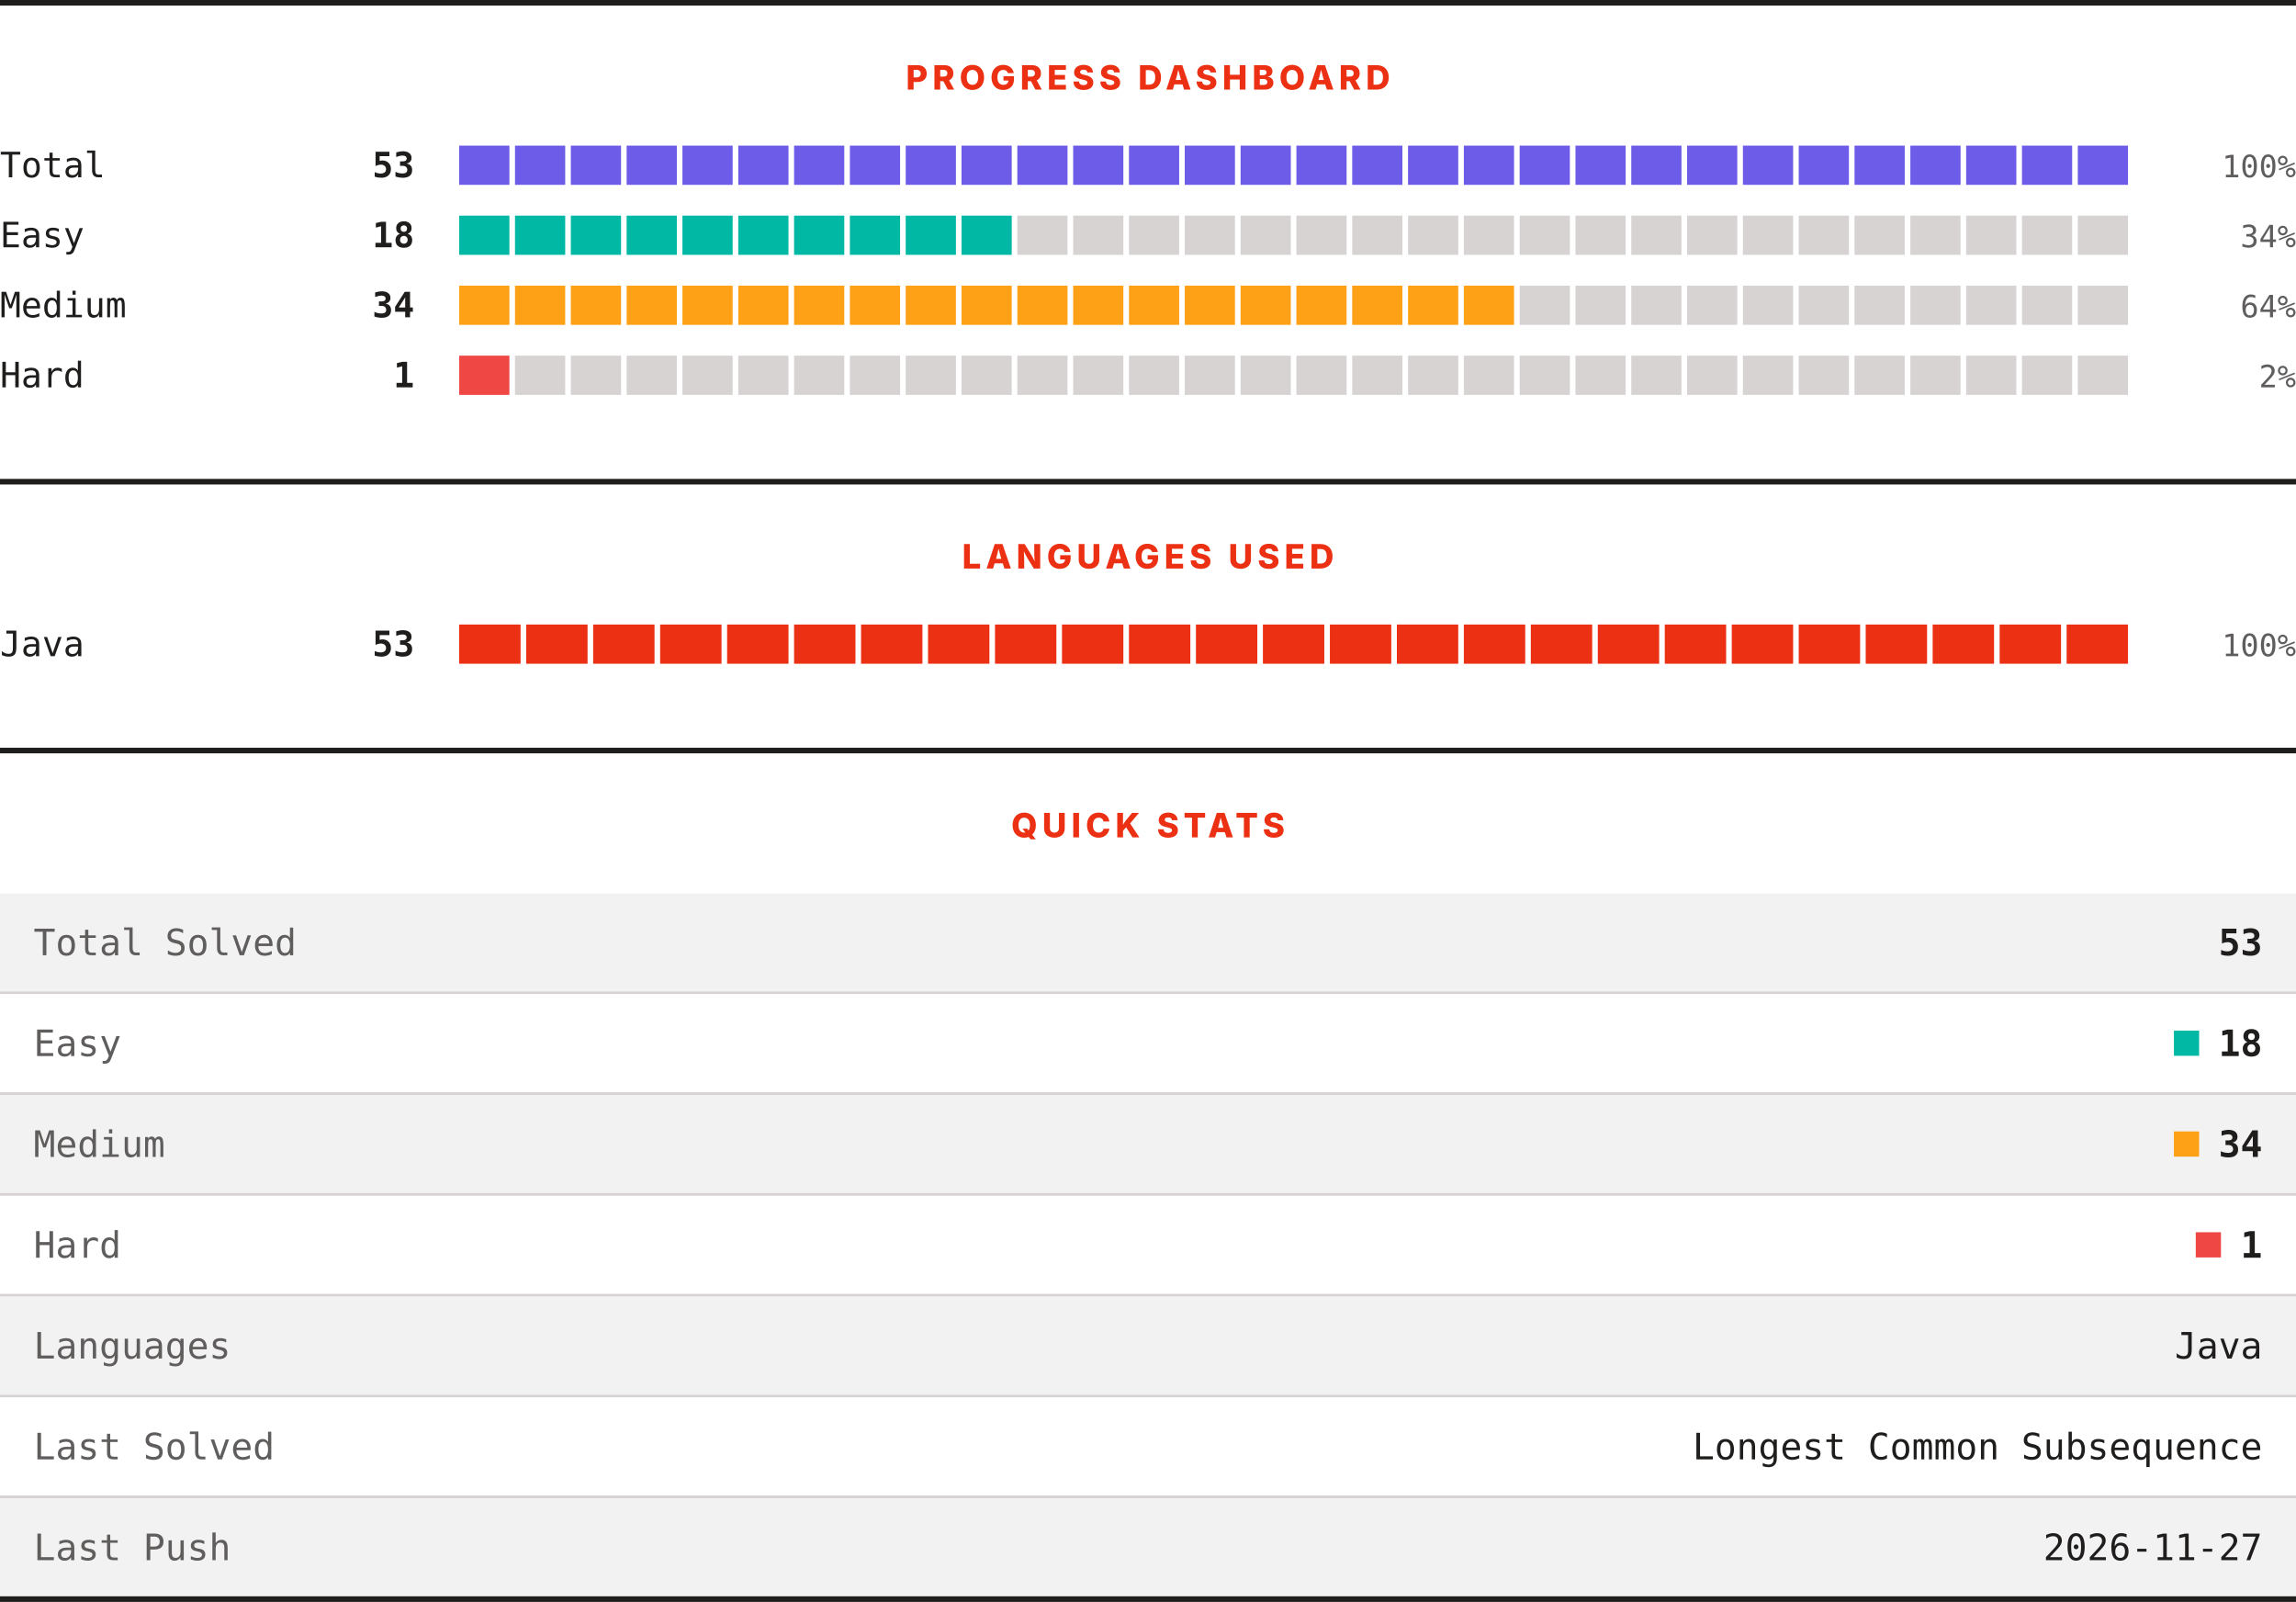
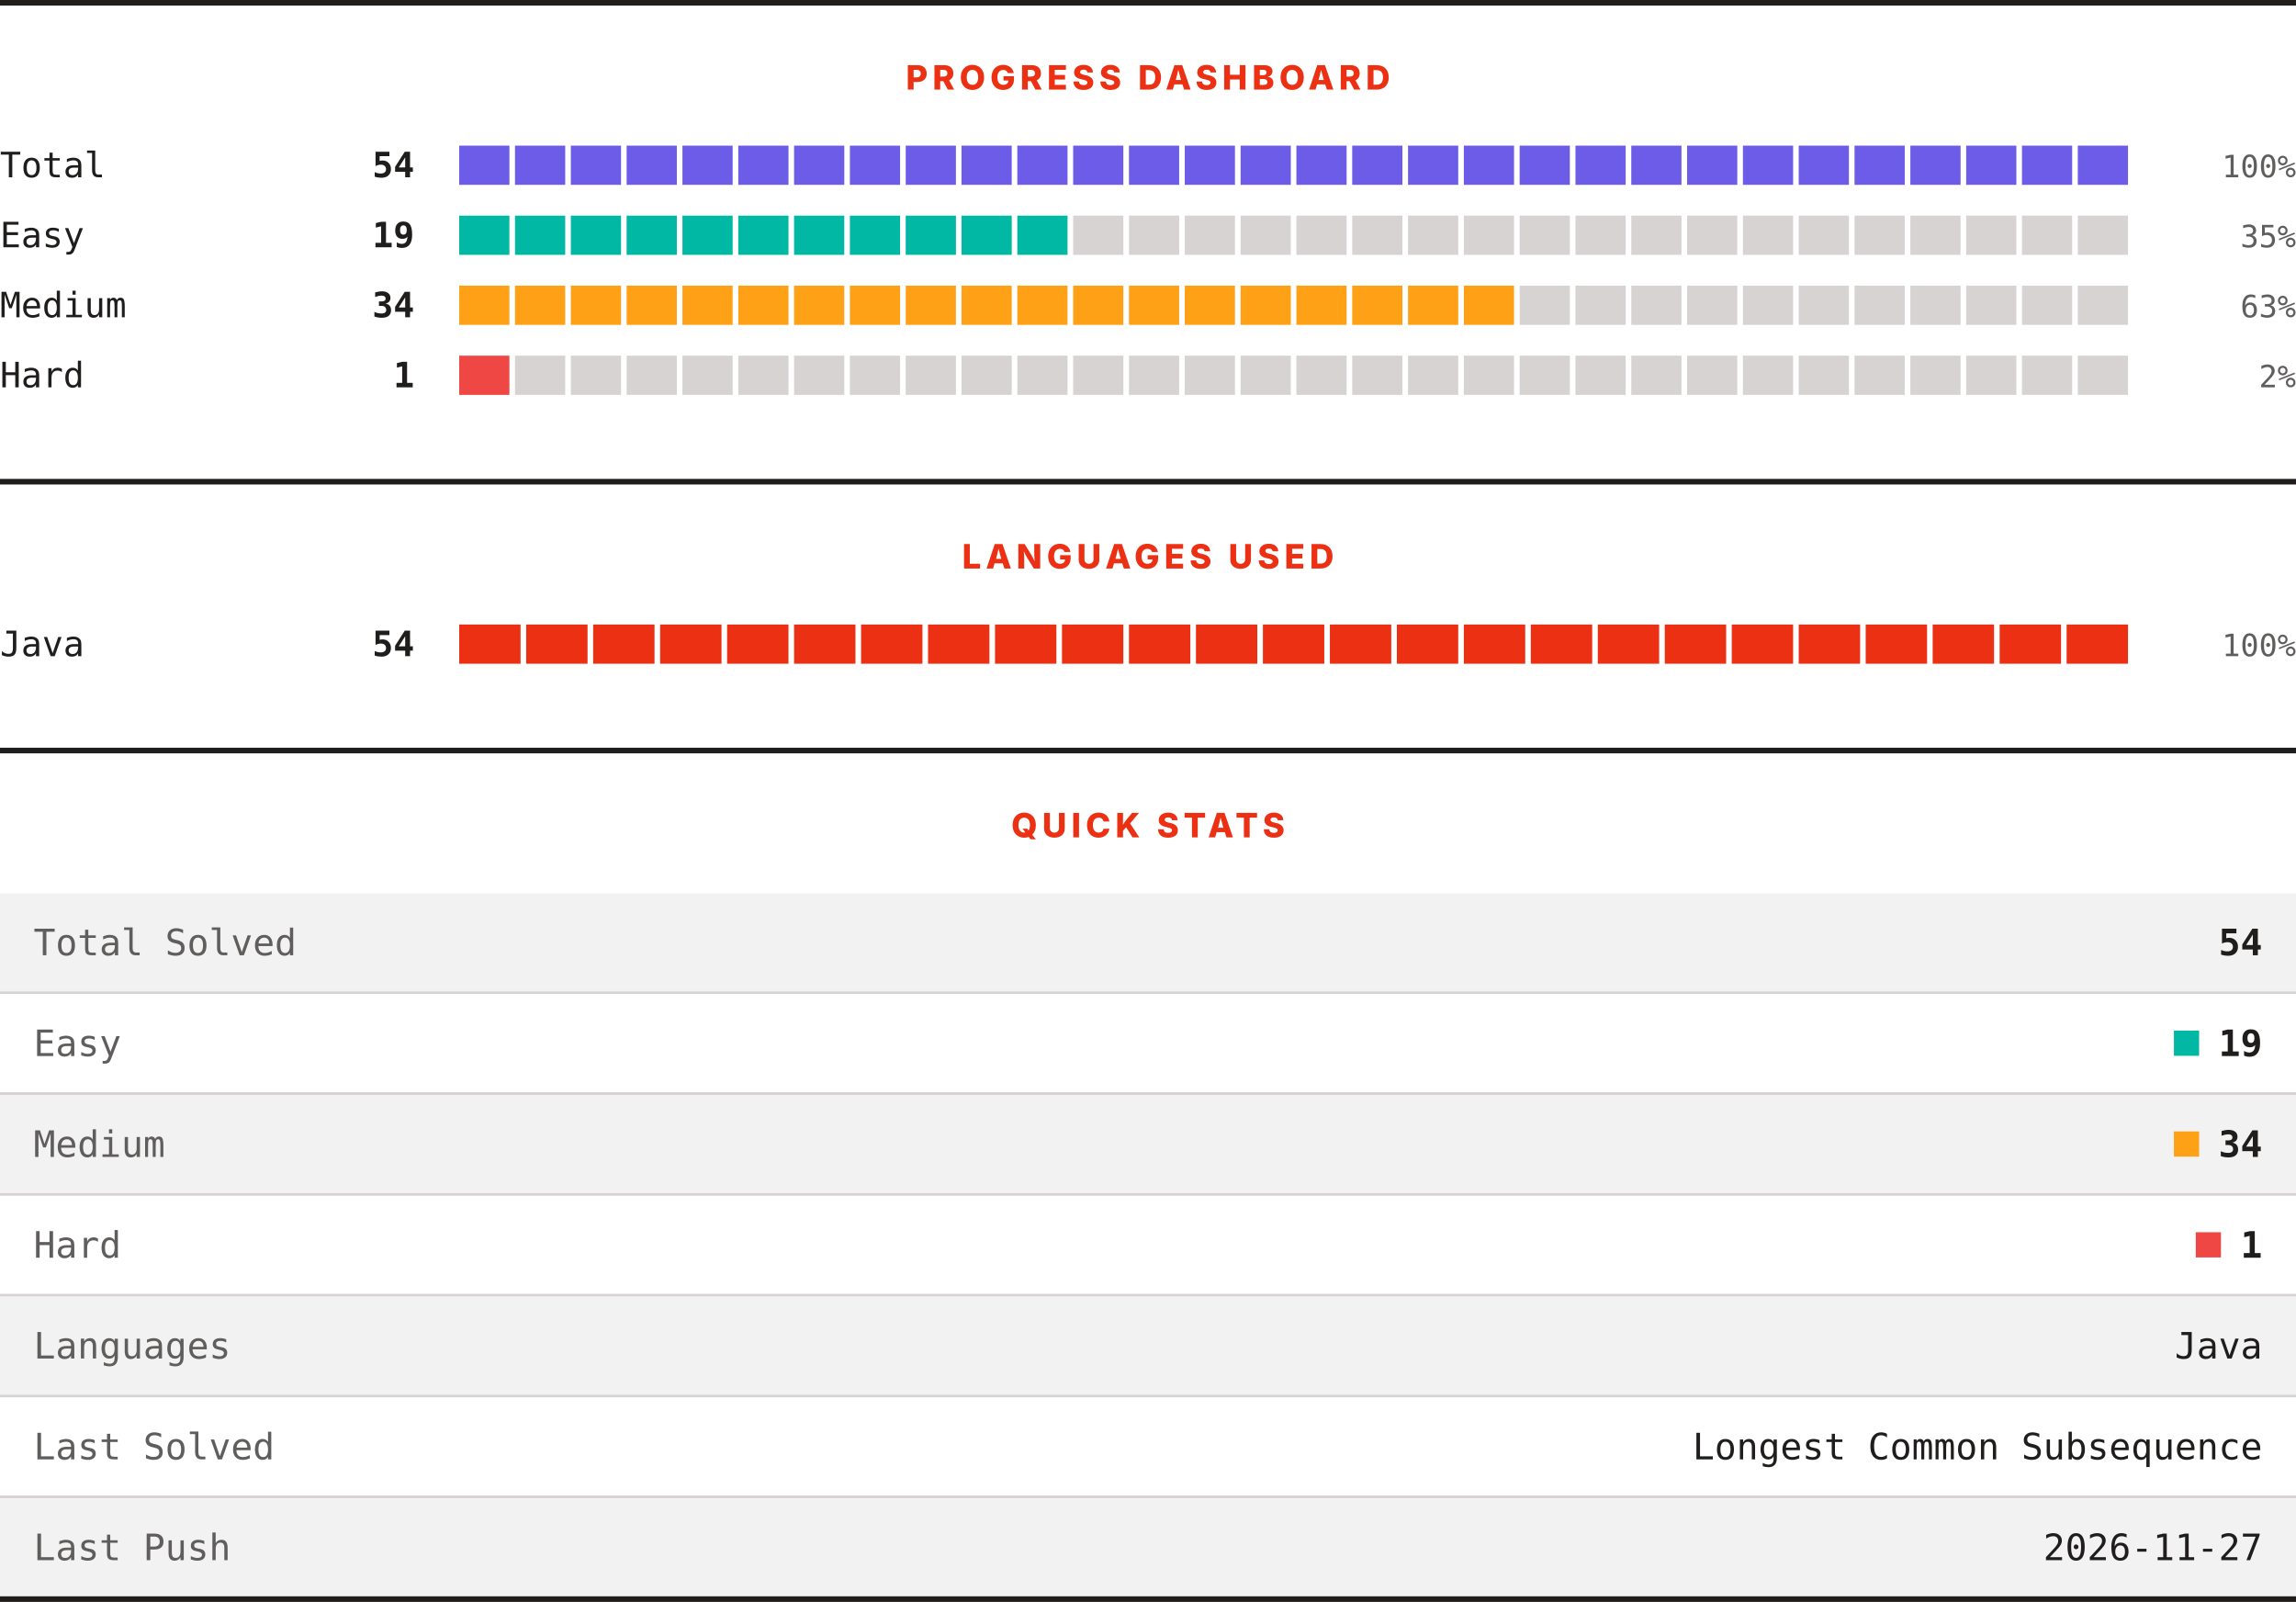
<svg xmlns="http://www.w3.org/2000/svg" width="820" height="572" viewBox="0 0 820 572" role="img" aria-label="LeetCode progress, languages and quick stats">
  <rect width="820" height="572" fill="#ffffff" />
  <rect x="0" y="0" width="820" height="2" fill="#201e1d" />
  <text x="410" y="32" text-anchor="middle" font-family="Archivo, system-ui, -apple-system, Segoe UI, sans-serif" font-size="12" font-weight="800" letter-spacing="1.68" fill="#ec3013">PROGRESS DASHBOARD</text>
  <text x="0" y="63.3" font-family="ui-monospace, SFMono-Regular, Menlo, Consolas, monospace" font-size="12.5" fill="#201e1d">Total</text>
-   <text x="148" y="63.3" text-anchor="end" font-family="ui-monospace, SFMono-Regular, Menlo, Consolas, monospace" font-size="12.5" font-weight="700" fill="#201e1d">53</text>
+   <text x="148" y="63.3" text-anchor="end" font-family="ui-monospace, SFMono-Regular, Menlo, Consolas, monospace" font-size="12.5" font-weight="700" fill="#201e1d">54</text>
  <rect x="164.00" y="52" width="17.93" height="14" fill="#6c5ce7" />
  <rect x="183.93" y="52" width="17.93" height="14" fill="#6c5ce7" />
  <rect x="203.87" y="52" width="17.93" height="14" fill="#6c5ce7" />
  <rect x="223.80" y="52" width="17.93" height="14" fill="#6c5ce7" />
  <rect x="243.73" y="52" width="17.93" height="14" fill="#6c5ce7" />
  <rect x="263.67" y="52" width="17.93" height="14" fill="#6c5ce7" />
  <rect x="283.60" y="52" width="17.93" height="14" fill="#6c5ce7" />
  <rect x="303.53" y="52" width="17.93" height="14" fill="#6c5ce7" />
  <rect x="323.47" y="52" width="17.93" height="14" fill="#6c5ce7" />
  <rect x="343.40" y="52" width="17.93" height="14" fill="#6c5ce7" />
  <rect x="363.33" y="52" width="17.93" height="14" fill="#6c5ce7" />
  <rect x="383.27" y="52" width="17.93" height="14" fill="#6c5ce7" />
  <rect x="403.20" y="52" width="17.93" height="14" fill="#6c5ce7" />
  <rect x="423.13" y="52" width="17.93" height="14" fill="#6c5ce7" />
  <rect x="443.07" y="52" width="17.93" height="14" fill="#6c5ce7" />
  <rect x="463.00" y="52" width="17.93" height="14" fill="#6c5ce7" />
  <rect x="482.93" y="52" width="17.93" height="14" fill="#6c5ce7" />
  <rect x="502.87" y="52" width="17.93" height="14" fill="#6c5ce7" />
  <rect x="522.80" y="52" width="17.93" height="14" fill="#6c5ce7" />
  <rect x="542.73" y="52" width="17.93" height="14" fill="#6c5ce7" />
  <rect x="562.67" y="52" width="17.93" height="14" fill="#6c5ce7" />
  <rect x="582.60" y="52" width="17.93" height="14" fill="#6c5ce7" />
  <rect x="602.53" y="52" width="17.93" height="14" fill="#6c5ce7" />
  <rect x="622.47" y="52" width="17.93" height="14" fill="#6c5ce7" />
  <rect x="642.40" y="52" width="17.93" height="14" fill="#6c5ce7" />
  <rect x="662.33" y="52" width="17.93" height="14" fill="#6c5ce7" />
  <rect x="682.27" y="52" width="17.93" height="14" fill="#6c5ce7" />
  <rect x="702.20" y="52" width="17.93" height="14" fill="#6c5ce7" />
  <rect x="722.13" y="52" width="17.93" height="14" fill="#6c5ce7" />
  <rect x="742.07" y="52" width="17.93" height="14" fill="#6c5ce7" />
  <text x="820" y="63.3" text-anchor="end" font-family="ui-monospace, SFMono-Regular, Menlo, Consolas, monospace" font-size="11" fill="#605d5d">100%</text>
  <text x="0" y="88.3" font-family="ui-monospace, SFMono-Regular, Menlo, Consolas, monospace" font-size="12.5" fill="#201e1d">Easy</text>
-   <text x="148" y="88.3" text-anchor="end" font-family="ui-monospace, SFMono-Regular, Menlo, Consolas, monospace" font-size="12.5" font-weight="700" fill="#201e1d">18</text>
+   <text x="148" y="88.3" text-anchor="end" font-family="ui-monospace, SFMono-Regular, Menlo, Consolas, monospace" font-size="12.5" font-weight="700" fill="#201e1d">19</text>
  <rect x="164.00" y="77" width="17.93" height="14" fill="#00b8a3" />
  <rect x="183.93" y="77" width="17.93" height="14" fill="#00b8a3" />
  <rect x="203.87" y="77" width="17.93" height="14" fill="#00b8a3" />
  <rect x="223.80" y="77" width="17.93" height="14" fill="#00b8a3" />
  <rect x="243.73" y="77" width="17.93" height="14" fill="#00b8a3" />
  <rect x="263.67" y="77" width="17.93" height="14" fill="#00b8a3" />
  <rect x="283.60" y="77" width="17.93" height="14" fill="#00b8a3" />
  <rect x="303.53" y="77" width="17.93" height="14" fill="#00b8a3" />
  <rect x="323.47" y="77" width="17.93" height="14" fill="#00b8a3" />
  <rect x="343.40" y="77" width="17.93" height="14" fill="#00b8a3" />
-   <rect x="363.33" y="77" width="17.93" height="14" fill="#d7d3d3" />
+   <rect x="363.33" y="77" width="17.93" height="14" fill="#00b8a3" />
  <rect x="383.27" y="77" width="17.93" height="14" fill="#d7d3d3" />
  <rect x="403.20" y="77" width="17.93" height="14" fill="#d7d3d3" />
  <rect x="423.13" y="77" width="17.93" height="14" fill="#d7d3d3" />
  <rect x="443.07" y="77" width="17.93" height="14" fill="#d7d3d3" />
  <rect x="463.00" y="77" width="17.93" height="14" fill="#d7d3d3" />
  <rect x="482.93" y="77" width="17.93" height="14" fill="#d7d3d3" />
  <rect x="502.87" y="77" width="17.93" height="14" fill="#d7d3d3" />
  <rect x="522.80" y="77" width="17.93" height="14" fill="#d7d3d3" />
  <rect x="542.73" y="77" width="17.93" height="14" fill="#d7d3d3" />
  <rect x="562.67" y="77" width="17.93" height="14" fill="#d7d3d3" />
  <rect x="582.60" y="77" width="17.93" height="14" fill="#d7d3d3" />
  <rect x="602.53" y="77" width="17.93" height="14" fill="#d7d3d3" />
  <rect x="622.47" y="77" width="17.93" height="14" fill="#d7d3d3" />
  <rect x="642.40" y="77" width="17.93" height="14" fill="#d7d3d3" />
  <rect x="662.33" y="77" width="17.93" height="14" fill="#d7d3d3" />
  <rect x="682.27" y="77" width="17.93" height="14" fill="#d7d3d3" />
  <rect x="702.20" y="77" width="17.93" height="14" fill="#d7d3d3" />
  <rect x="722.13" y="77" width="17.93" height="14" fill="#d7d3d3" />
  <rect x="742.07" y="77" width="17.93" height="14" fill="#d7d3d3" />
-   <text x="820" y="88.3" text-anchor="end" font-family="ui-monospace, SFMono-Regular, Menlo, Consolas, monospace" font-size="11" fill="#605d5d">34%</text>
+   <text x="820" y="88.3" text-anchor="end" font-family="ui-monospace, SFMono-Regular, Menlo, Consolas, monospace" font-size="11" fill="#605d5d">35%</text>
  <text x="0" y="113.3" font-family="ui-monospace, SFMono-Regular, Menlo, Consolas, monospace" font-size="12.5" fill="#201e1d">Medium</text>
  <text x="148" y="113.3" text-anchor="end" font-family="ui-monospace, SFMono-Regular, Menlo, Consolas, monospace" font-size="12.5" font-weight="700" fill="#201e1d">34</text>
  <rect x="164.00" y="102" width="17.93" height="14" fill="#ffa116" />
  <rect x="183.93" y="102" width="17.93" height="14" fill="#ffa116" />
  <rect x="203.87" y="102" width="17.93" height="14" fill="#ffa116" />
  <rect x="223.80" y="102" width="17.93" height="14" fill="#ffa116" />
  <rect x="243.73" y="102" width="17.93" height="14" fill="#ffa116" />
  <rect x="263.67" y="102" width="17.93" height="14" fill="#ffa116" />
  <rect x="283.60" y="102" width="17.93" height="14" fill="#ffa116" />
  <rect x="303.53" y="102" width="17.93" height="14" fill="#ffa116" />
  <rect x="323.47" y="102" width="17.93" height="14" fill="#ffa116" />
  <rect x="343.40" y="102" width="17.93" height="14" fill="#ffa116" />
  <rect x="363.33" y="102" width="17.93" height="14" fill="#ffa116" />
  <rect x="383.27" y="102" width="17.93" height="14" fill="#ffa116" />
  <rect x="403.20" y="102" width="17.93" height="14" fill="#ffa116" />
  <rect x="423.13" y="102" width="17.93" height="14" fill="#ffa116" />
  <rect x="443.07" y="102" width="17.93" height="14" fill="#ffa116" />
  <rect x="463.00" y="102" width="17.93" height="14" fill="#ffa116" />
  <rect x="482.93" y="102" width="17.93" height="14" fill="#ffa116" />
  <rect x="502.87" y="102" width="17.93" height="14" fill="#ffa116" />
  <rect x="522.80" y="102" width="17.93" height="14" fill="#ffa116" />
  <rect x="542.73" y="102" width="17.93" height="14" fill="#d7d3d3" />
  <rect x="562.67" y="102" width="17.93" height="14" fill="#d7d3d3" />
  <rect x="582.60" y="102" width="17.93" height="14" fill="#d7d3d3" />
  <rect x="602.53" y="102" width="17.93" height="14" fill="#d7d3d3" />
  <rect x="622.47" y="102" width="17.93" height="14" fill="#d7d3d3" />
  <rect x="642.40" y="102" width="17.93" height="14" fill="#d7d3d3" />
  <rect x="662.33" y="102" width="17.93" height="14" fill="#d7d3d3" />
  <rect x="682.27" y="102" width="17.93" height="14" fill="#d7d3d3" />
  <rect x="702.20" y="102" width="17.93" height="14" fill="#d7d3d3" />
  <rect x="722.13" y="102" width="17.93" height="14" fill="#d7d3d3" />
  <rect x="742.07" y="102" width="17.93" height="14" fill="#d7d3d3" />
-   <text x="820" y="113.3" text-anchor="end" font-family="ui-monospace, SFMono-Regular, Menlo, Consolas, monospace" font-size="11" fill="#605d5d">64%</text>
+   <text x="820" y="113.3" text-anchor="end" font-family="ui-monospace, SFMono-Regular, Menlo, Consolas, monospace" font-size="11" fill="#605d5d">63%</text>
  <text x="0" y="138.3" font-family="ui-monospace, SFMono-Regular, Menlo, Consolas, monospace" font-size="12.5" fill="#201e1d">Hard</text>
  <text x="148" y="138.3" text-anchor="end" font-family="ui-monospace, SFMono-Regular, Menlo, Consolas, monospace" font-size="12.5" font-weight="700" fill="#201e1d">1</text>
  <rect x="164.00" y="127" width="17.93" height="14" fill="#ef4743" />
  <rect x="183.93" y="127" width="17.93" height="14" fill="#d7d3d3" />
  <rect x="203.87" y="127" width="17.93" height="14" fill="#d7d3d3" />
  <rect x="223.80" y="127" width="17.93" height="14" fill="#d7d3d3" />
  <rect x="243.73" y="127" width="17.93" height="14" fill="#d7d3d3" />
  <rect x="263.67" y="127" width="17.93" height="14" fill="#d7d3d3" />
  <rect x="283.60" y="127" width="17.93" height="14" fill="#d7d3d3" />
  <rect x="303.53" y="127" width="17.93" height="14" fill="#d7d3d3" />
  <rect x="323.47" y="127" width="17.93" height="14" fill="#d7d3d3" />
  <rect x="343.40" y="127" width="17.93" height="14" fill="#d7d3d3" />
  <rect x="363.33" y="127" width="17.93" height="14" fill="#d7d3d3" />
  <rect x="383.27" y="127" width="17.93" height="14" fill="#d7d3d3" />
  <rect x="403.20" y="127" width="17.93" height="14" fill="#d7d3d3" />
  <rect x="423.13" y="127" width="17.93" height="14" fill="#d7d3d3" />
  <rect x="443.07" y="127" width="17.93" height="14" fill="#d7d3d3" />
  <rect x="463.00" y="127" width="17.93" height="14" fill="#d7d3d3" />
  <rect x="482.93" y="127" width="17.93" height="14" fill="#d7d3d3" />
  <rect x="502.87" y="127" width="17.93" height="14" fill="#d7d3d3" />
  <rect x="522.80" y="127" width="17.93" height="14" fill="#d7d3d3" />
  <rect x="542.73" y="127" width="17.93" height="14" fill="#d7d3d3" />
  <rect x="562.67" y="127" width="17.93" height="14" fill="#d7d3d3" />
  <rect x="582.60" y="127" width="17.93" height="14" fill="#d7d3d3" />
  <rect x="602.53" y="127" width="17.93" height="14" fill="#d7d3d3" />
  <rect x="622.47" y="127" width="17.93" height="14" fill="#d7d3d3" />
  <rect x="642.40" y="127" width="17.93" height="14" fill="#d7d3d3" />
  <rect x="662.33" y="127" width="17.93" height="14" fill="#d7d3d3" />
  <rect x="682.27" y="127" width="17.93" height="14" fill="#d7d3d3" />
  <rect x="702.20" y="127" width="17.93" height="14" fill="#d7d3d3" />
  <rect x="722.13" y="127" width="17.93" height="14" fill="#d7d3d3" />
  <rect x="742.07" y="127" width="17.93" height="14" fill="#d7d3d3" />
  <text x="820" y="138.3" text-anchor="end" font-family="ui-monospace, SFMono-Regular, Menlo, Consolas, monospace" font-size="11" fill="#605d5d">2%</text>
  <rect x="0" y="171" width="820" height="2" fill="#201e1d" />
  <text x="410" y="203" text-anchor="middle" font-family="Archivo, system-ui, -apple-system, Segoe UI, sans-serif" font-size="12" font-weight="800" letter-spacing="1.68" fill="#ec3013">LANGUAGES USED</text>
  <text x="0" y="234.3" font-family="ui-monospace, SFMono-Regular, Menlo, Consolas, monospace" font-size="12.5" fill="#201e1d">Java</text>
-   <text x="148" y="234.3" text-anchor="end" font-family="ui-monospace, SFMono-Regular, Menlo, Consolas, monospace" font-size="12.5" font-weight="700" fill="#201e1d">53</text>
+   <text x="148" y="234.3" text-anchor="end" font-family="ui-monospace, SFMono-Regular, Menlo, Consolas, monospace" font-size="12.5" font-weight="700" fill="#201e1d">54</text>
  <rect x="164.00" y="223" width="21.92" height="14" fill="#ec3013" />
  <rect x="187.92" y="223" width="21.92" height="14" fill="#ec3013" />
  <rect x="211.84" y="223" width="21.92" height="14" fill="#ec3013" />
  <rect x="235.76" y="223" width="21.92" height="14" fill="#ec3013" />
  <rect x="259.68" y="223" width="21.92" height="14" fill="#ec3013" />
  <rect x="283.60" y="223" width="21.92" height="14" fill="#ec3013" />
  <rect x="307.52" y="223" width="21.92" height="14" fill="#ec3013" />
  <rect x="331.44" y="223" width="21.92" height="14" fill="#ec3013" />
  <rect x="355.36" y="223" width="21.92" height="14" fill="#ec3013" />
  <rect x="379.28" y="223" width="21.92" height="14" fill="#ec3013" />
  <rect x="403.20" y="223" width="21.92" height="14" fill="#ec3013" />
  <rect x="427.12" y="223" width="21.92" height="14" fill="#ec3013" />
  <rect x="451.04" y="223" width="21.92" height="14" fill="#ec3013" />
  <rect x="474.96" y="223" width="21.92" height="14" fill="#ec3013" />
  <rect x="498.88" y="223" width="21.92" height="14" fill="#ec3013" />
  <rect x="522.80" y="223" width="21.92" height="14" fill="#ec3013" />
  <rect x="546.72" y="223" width="21.92" height="14" fill="#ec3013" />
  <rect x="570.64" y="223" width="21.92" height="14" fill="#ec3013" />
  <rect x="594.56" y="223" width="21.92" height="14" fill="#ec3013" />
  <rect x="618.48" y="223" width="21.92" height="14" fill="#ec3013" />
  <rect x="642.40" y="223" width="21.92" height="14" fill="#ec3013" />
  <rect x="666.32" y="223" width="21.92" height="14" fill="#ec3013" />
  <rect x="690.24" y="223" width="21.92" height="14" fill="#ec3013" />
  <rect x="714.16" y="223" width="21.92" height="14" fill="#ec3013" />
  <rect x="738.08" y="223" width="21.92" height="14" fill="#ec3013" />
  <text x="820" y="234.3" text-anchor="end" font-family="ui-monospace, SFMono-Regular, Menlo, Consolas, monospace" font-size="11" fill="#605d5d">100%</text>
  <rect x="0" y="267" width="820" height="2" fill="#201e1d" />
  <text x="410" y="299" text-anchor="middle" font-family="Archivo, system-ui, -apple-system, Segoe UI, sans-serif" font-size="12" font-weight="800" letter-spacing="1.68" fill="#ec3013">QUICK STATS</text>
  <rect x="0" y="319" width="820" height="35" fill="#f3f2f2" />
  <text x="12" y="341.1" font-family="ui-monospace, SFMono-Regular, Menlo, Consolas, monospace" font-size="13" fill="#605d5d">Total Solved</text>
-   <text x="808" y="341.1" text-anchor="end" font-family="ui-monospace, SFMono-Regular, Menlo, Consolas, monospace" font-size="13" font-weight="700" fill="#201e1d">53</text>
+   <text x="808" y="341.1" text-anchor="end" font-family="ui-monospace, SFMono-Regular, Menlo, Consolas, monospace" font-size="13" font-weight="700" fill="#201e1d">54</text>
  <rect x="0" y="354" width="820" height="1" fill="#d7d3d3" />
  <rect x="0" y="355" width="820" height="35" fill="#ffffff" />
  <text x="12" y="377.1" font-family="ui-monospace, SFMono-Regular, Menlo, Consolas, monospace" font-size="13" fill="#605d5d">Easy</text>
  <rect x="776.4" y="368" width="9" height="9" fill="#00b8a3" />
-   <text x="808" y="377.1" text-anchor="end" font-family="ui-monospace, SFMono-Regular, Menlo, Consolas, monospace" font-size="13" font-weight="700" fill="#201e1d">18</text>
+   <text x="808" y="377.1" text-anchor="end" font-family="ui-monospace, SFMono-Regular, Menlo, Consolas, monospace" font-size="13" font-weight="700" fill="#201e1d">19</text>
  <rect x="0" y="390" width="820" height="1" fill="#d7d3d3" />
  <rect x="0" y="391" width="820" height="35" fill="#f3f2f2" />
  <text x="12" y="413.1" font-family="ui-monospace, SFMono-Regular, Menlo, Consolas, monospace" font-size="13" fill="#605d5d">Medium</text>
  <rect x="776.4" y="404" width="9" height="9" fill="#ffa116" />
  <text x="808" y="413.1" text-anchor="end" font-family="ui-monospace, SFMono-Regular, Menlo, Consolas, monospace" font-size="13" font-weight="700" fill="#201e1d">34</text>
  <rect x="0" y="426" width="820" height="1" fill="#d7d3d3" />
  <rect x="0" y="427" width="820" height="35" fill="#ffffff" />
  <text x="12" y="449.1" font-family="ui-monospace, SFMono-Regular, Menlo, Consolas, monospace" font-size="13" fill="#605d5d">Hard</text>
  <rect x="784.2" y="440" width="9" height="9" fill="#ef4743" />
  <text x="808" y="449.1" text-anchor="end" font-family="ui-monospace, SFMono-Regular, Menlo, Consolas, monospace" font-size="13" font-weight="700" fill="#201e1d">1</text>
  <rect x="0" y="462" width="820" height="1" fill="#d7d3d3" />
  <rect x="0" y="463" width="820" height="35" fill="#f3f2f2" />
  <text x="12" y="485.1" font-family="ui-monospace, SFMono-Regular, Menlo, Consolas, monospace" font-size="13" fill="#605d5d">Languages</text>
  <text x="808" y="485.1" text-anchor="end" font-family="ui-monospace, SFMono-Regular, Menlo, Consolas, monospace" font-size="13" fill="#201e1d">Java</text>
  <rect x="0" y="498" width="820" height="1" fill="#d7d3d3" />
  <rect x="0" y="499" width="820" height="35" fill="#ffffff" />
  <text x="12" y="521.1" font-family="ui-monospace, SFMono-Regular, Menlo, Consolas, monospace" font-size="13" fill="#605d5d">Last Solved</text>
  <text x="808" y="521.1" text-anchor="end" font-family="ui-monospace, SFMono-Regular, Menlo, Consolas, monospace" font-size="13" fill="#201e1d">Longest Common Subsequence</text>
  <rect x="0" y="534" width="820" height="1" fill="#d7d3d3" />
  <rect x="0" y="535" width="820" height="35" fill="#f3f2f2" />
  <text x="12" y="557.1" font-family="ui-monospace, SFMono-Regular, Menlo, Consolas, monospace" font-size="13" fill="#605d5d">Last Push</text>
  <text x="808" y="557.1" text-anchor="end" font-family="ui-monospace, SFMono-Regular, Menlo, Consolas, monospace" font-size="13" fill="#201e1d">2026-11-27</text>
  <rect x="0" y="570" width="820" height="2" fill="#201e1d" />
</svg>
